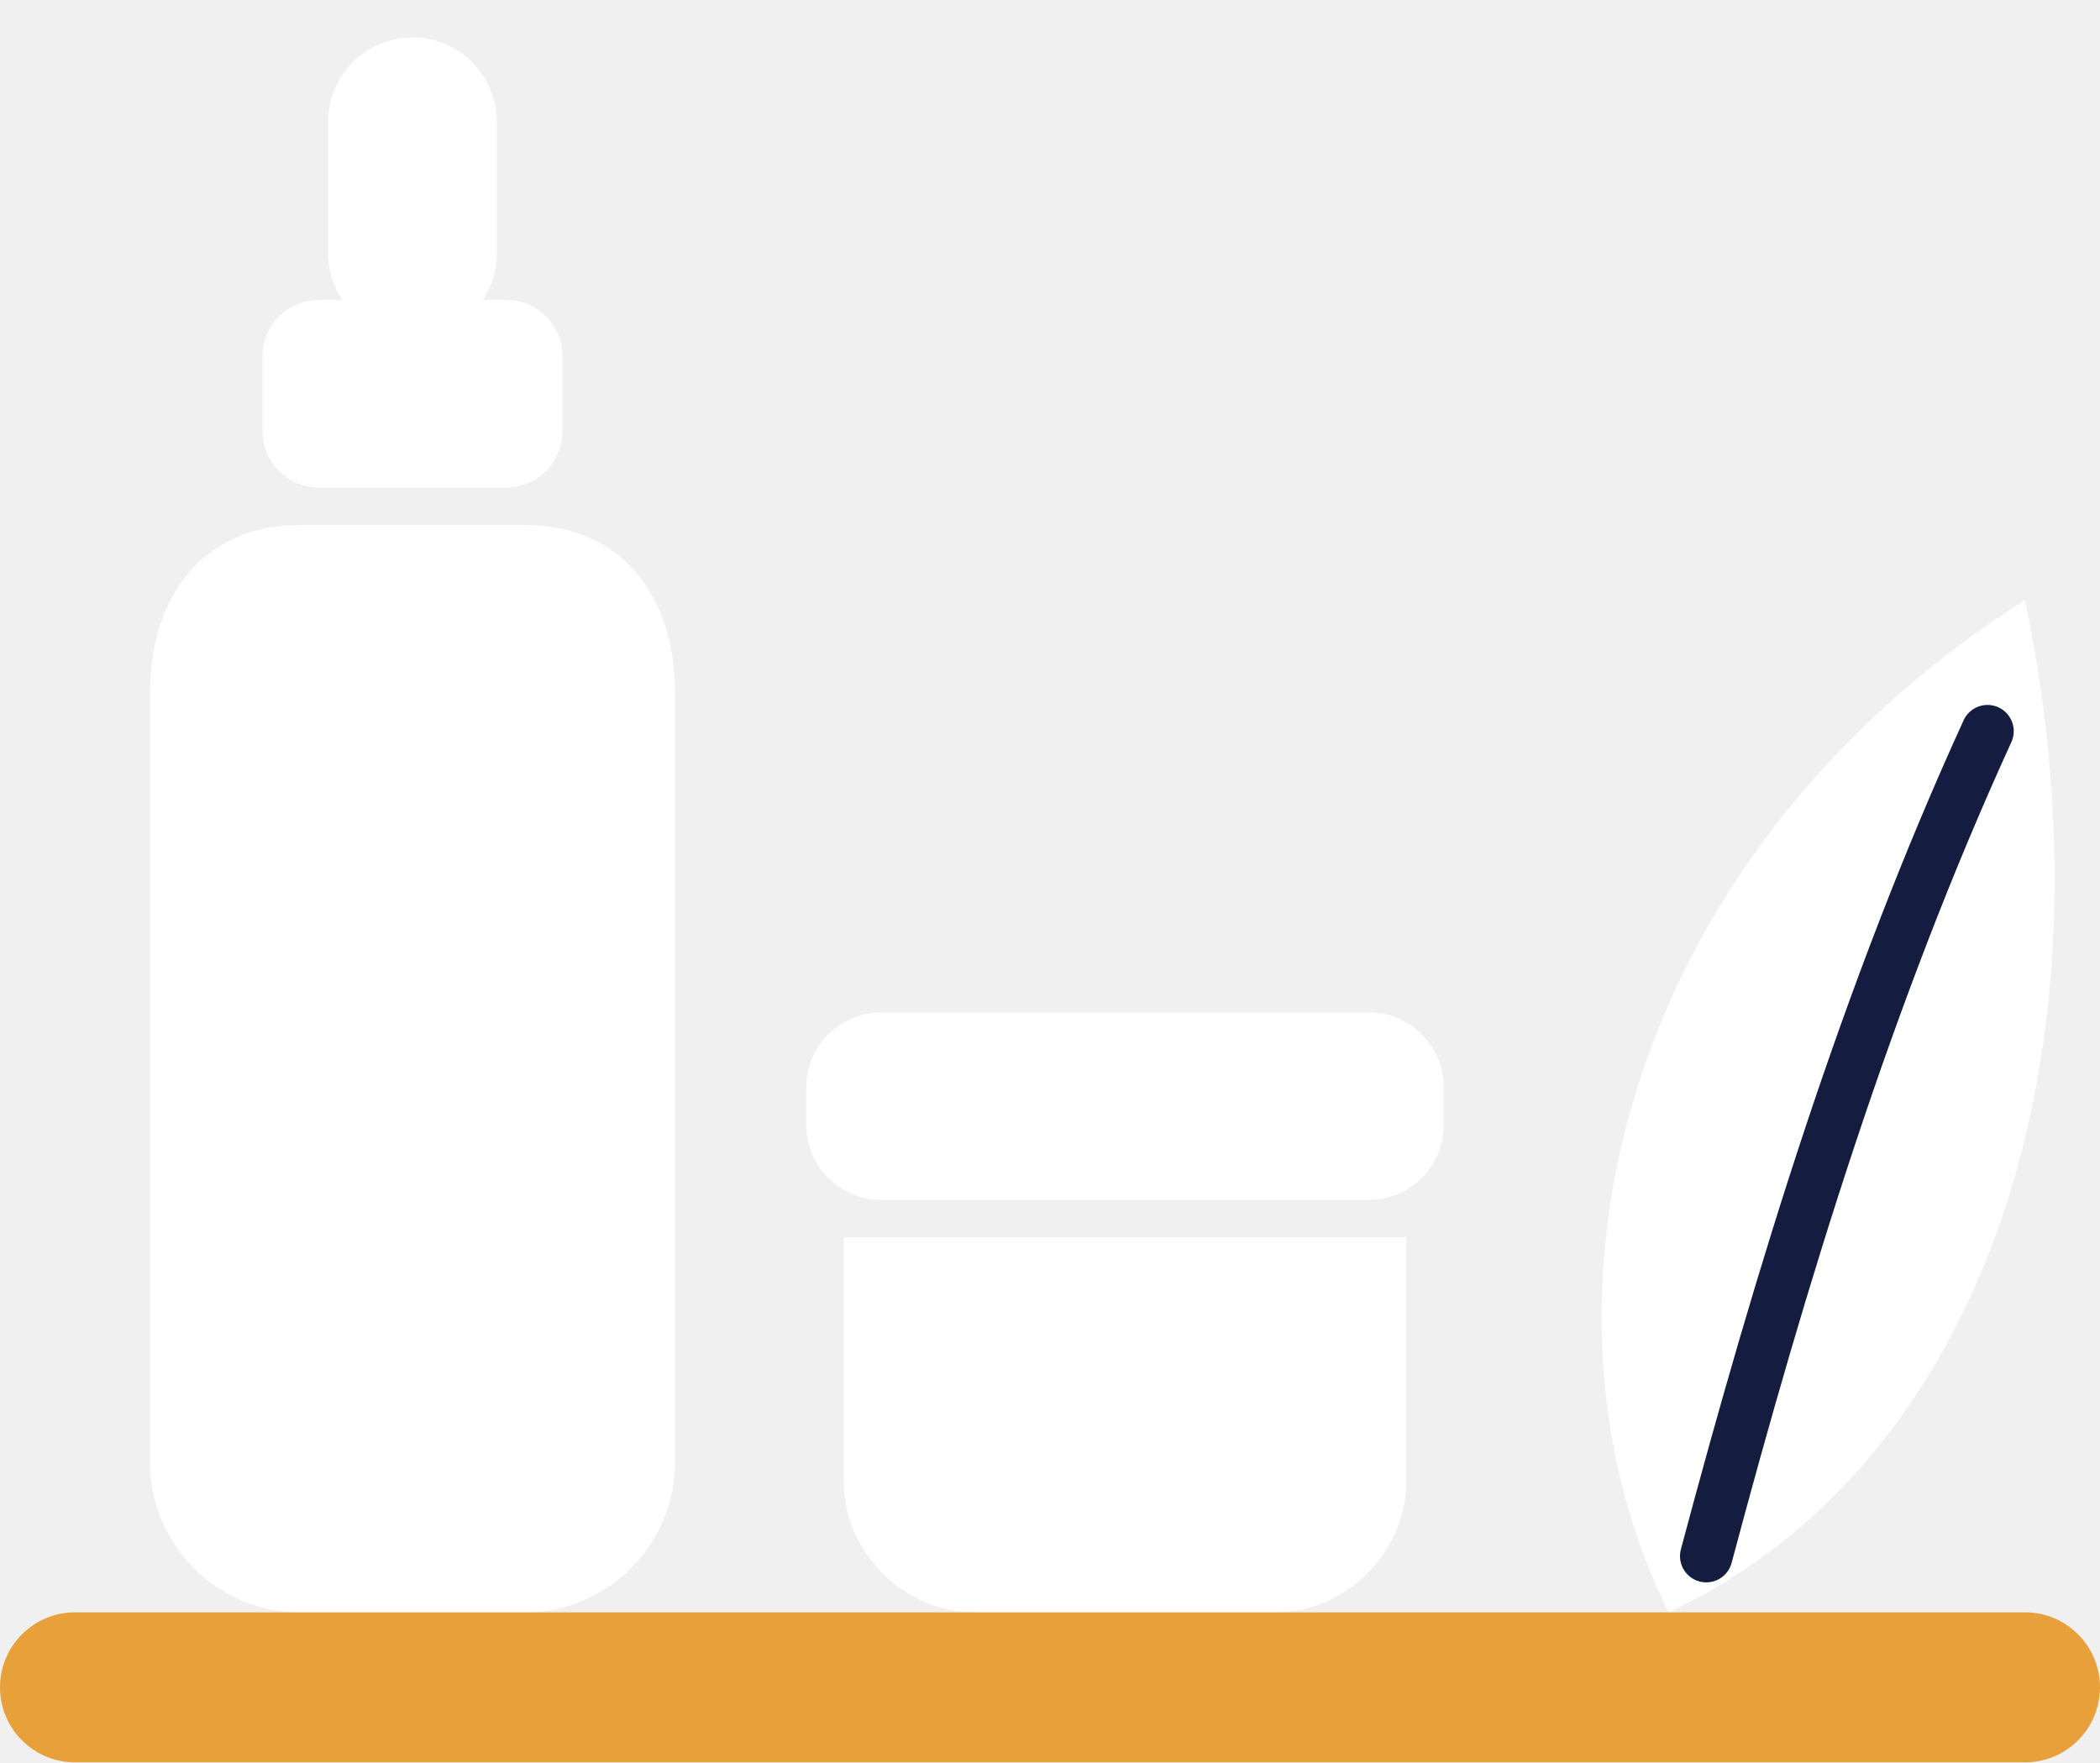
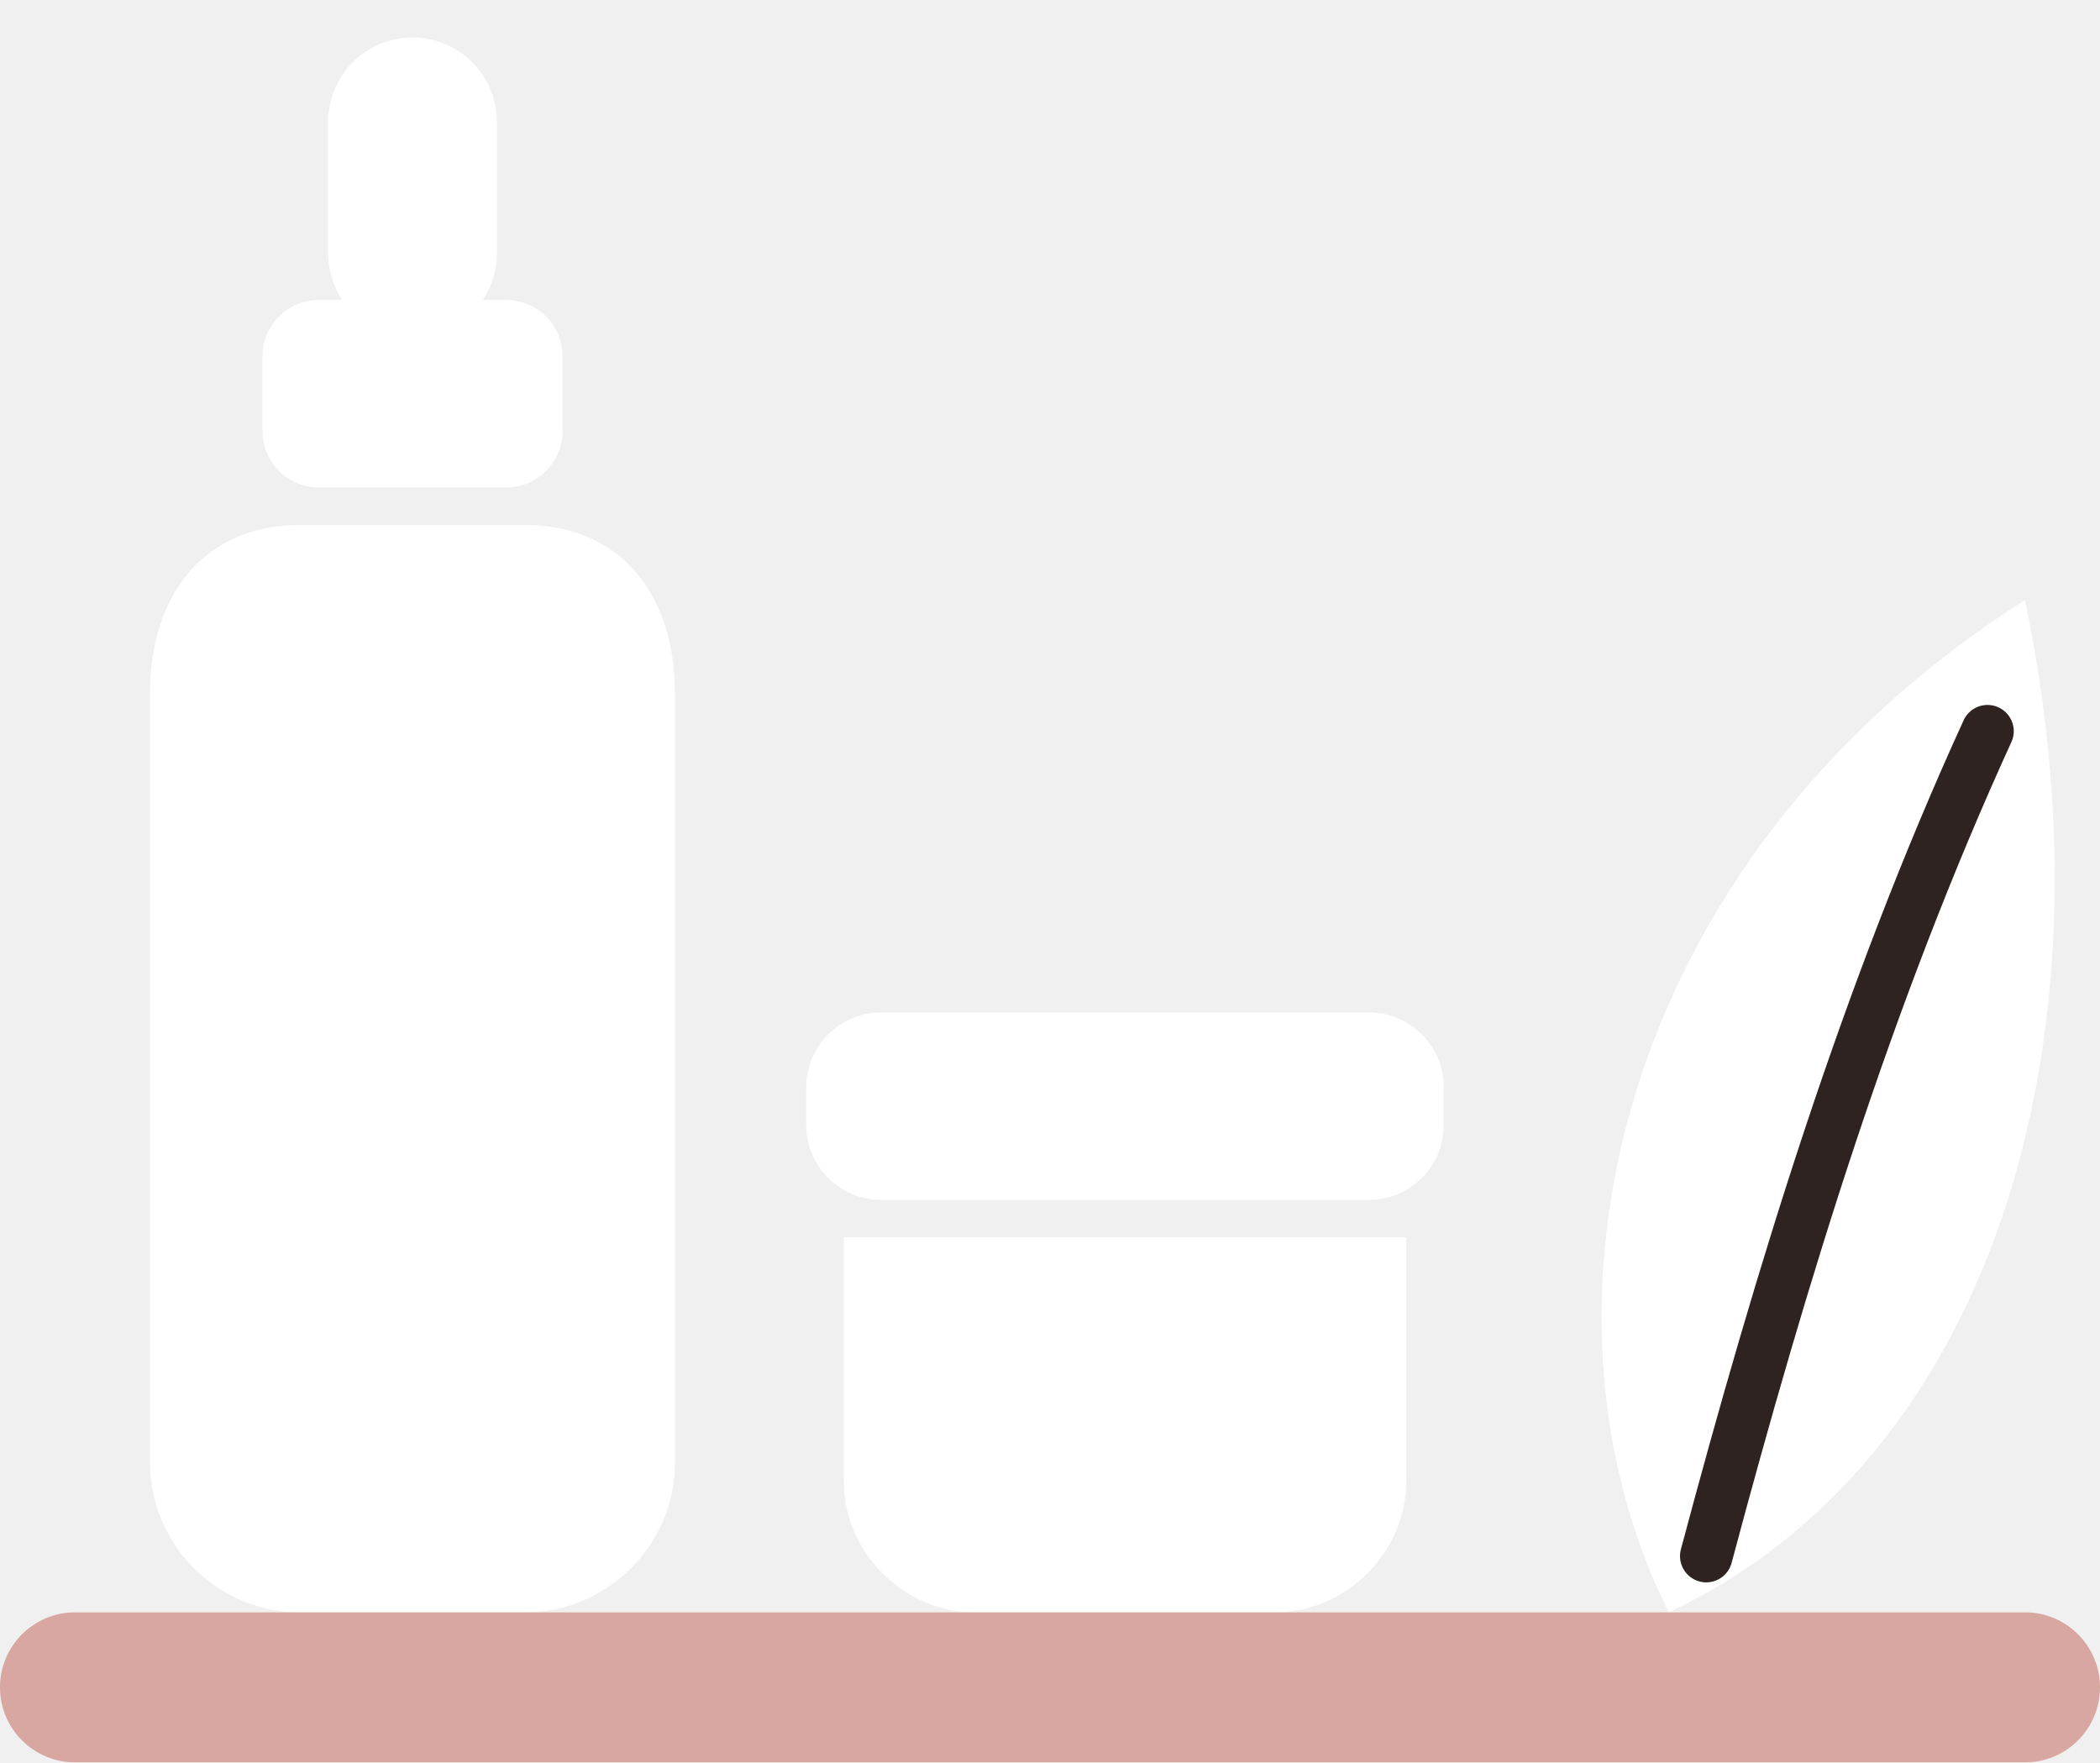
<svg xmlns="http://www.w3.org/2000/svg" viewBox="4 7 56 47">
  <rect x="12.75" y="8" width="4.5" height="8" rx="2.25" fill="#FFFFFF" />
  <rect x="11" y="15" width="8" height="5" rx="1.5" fill="#FFFFFF" />
  <path d="M12 21H18C20.5 21 22 22.8 22 25.5V46C22 48.2 20.2 50 18 50H12C9.8 50 8 48.2 8 46V25.5C8 22.8 9.5 21 12 21Z" fill="#FFFFFF" />
  <rect x="25.5" y="34" width="17" height="5" rx="2" fill="#FFFFFF" />
  <path d="M26.5 40H41.5V46.5C41.5 48.4 39.9 50 38 50H30C28.1 50 26.5 48.4 26.5 46.5Z" fill="#FFFFFF" />
  <path d="M48.5 50C44.5 42 47 30 58 23C60.5 35 57 46 48.5 50Z" fill="#FFFFFF" />
-   <path d="M49.5 48.5C51.5 41 53.8 33.5 57 26.5" fill="none" stroke="#141C3F" stroke-width="1.4" stroke-linecap="round" />
-   <rect x="4" y="50" width="56" height="4" rx="2" fill="#E8A13A" />
+   <path d="M49.5 48.5C51.5 41 53.8 33.5 57 26.5" fill="none" stroke="#2E2321" stroke-width="1.4" stroke-linecap="round" />
+   <rect x="4" y="50" width="56" height="4" rx="2" fill="#D8A7A1" />
</svg>
